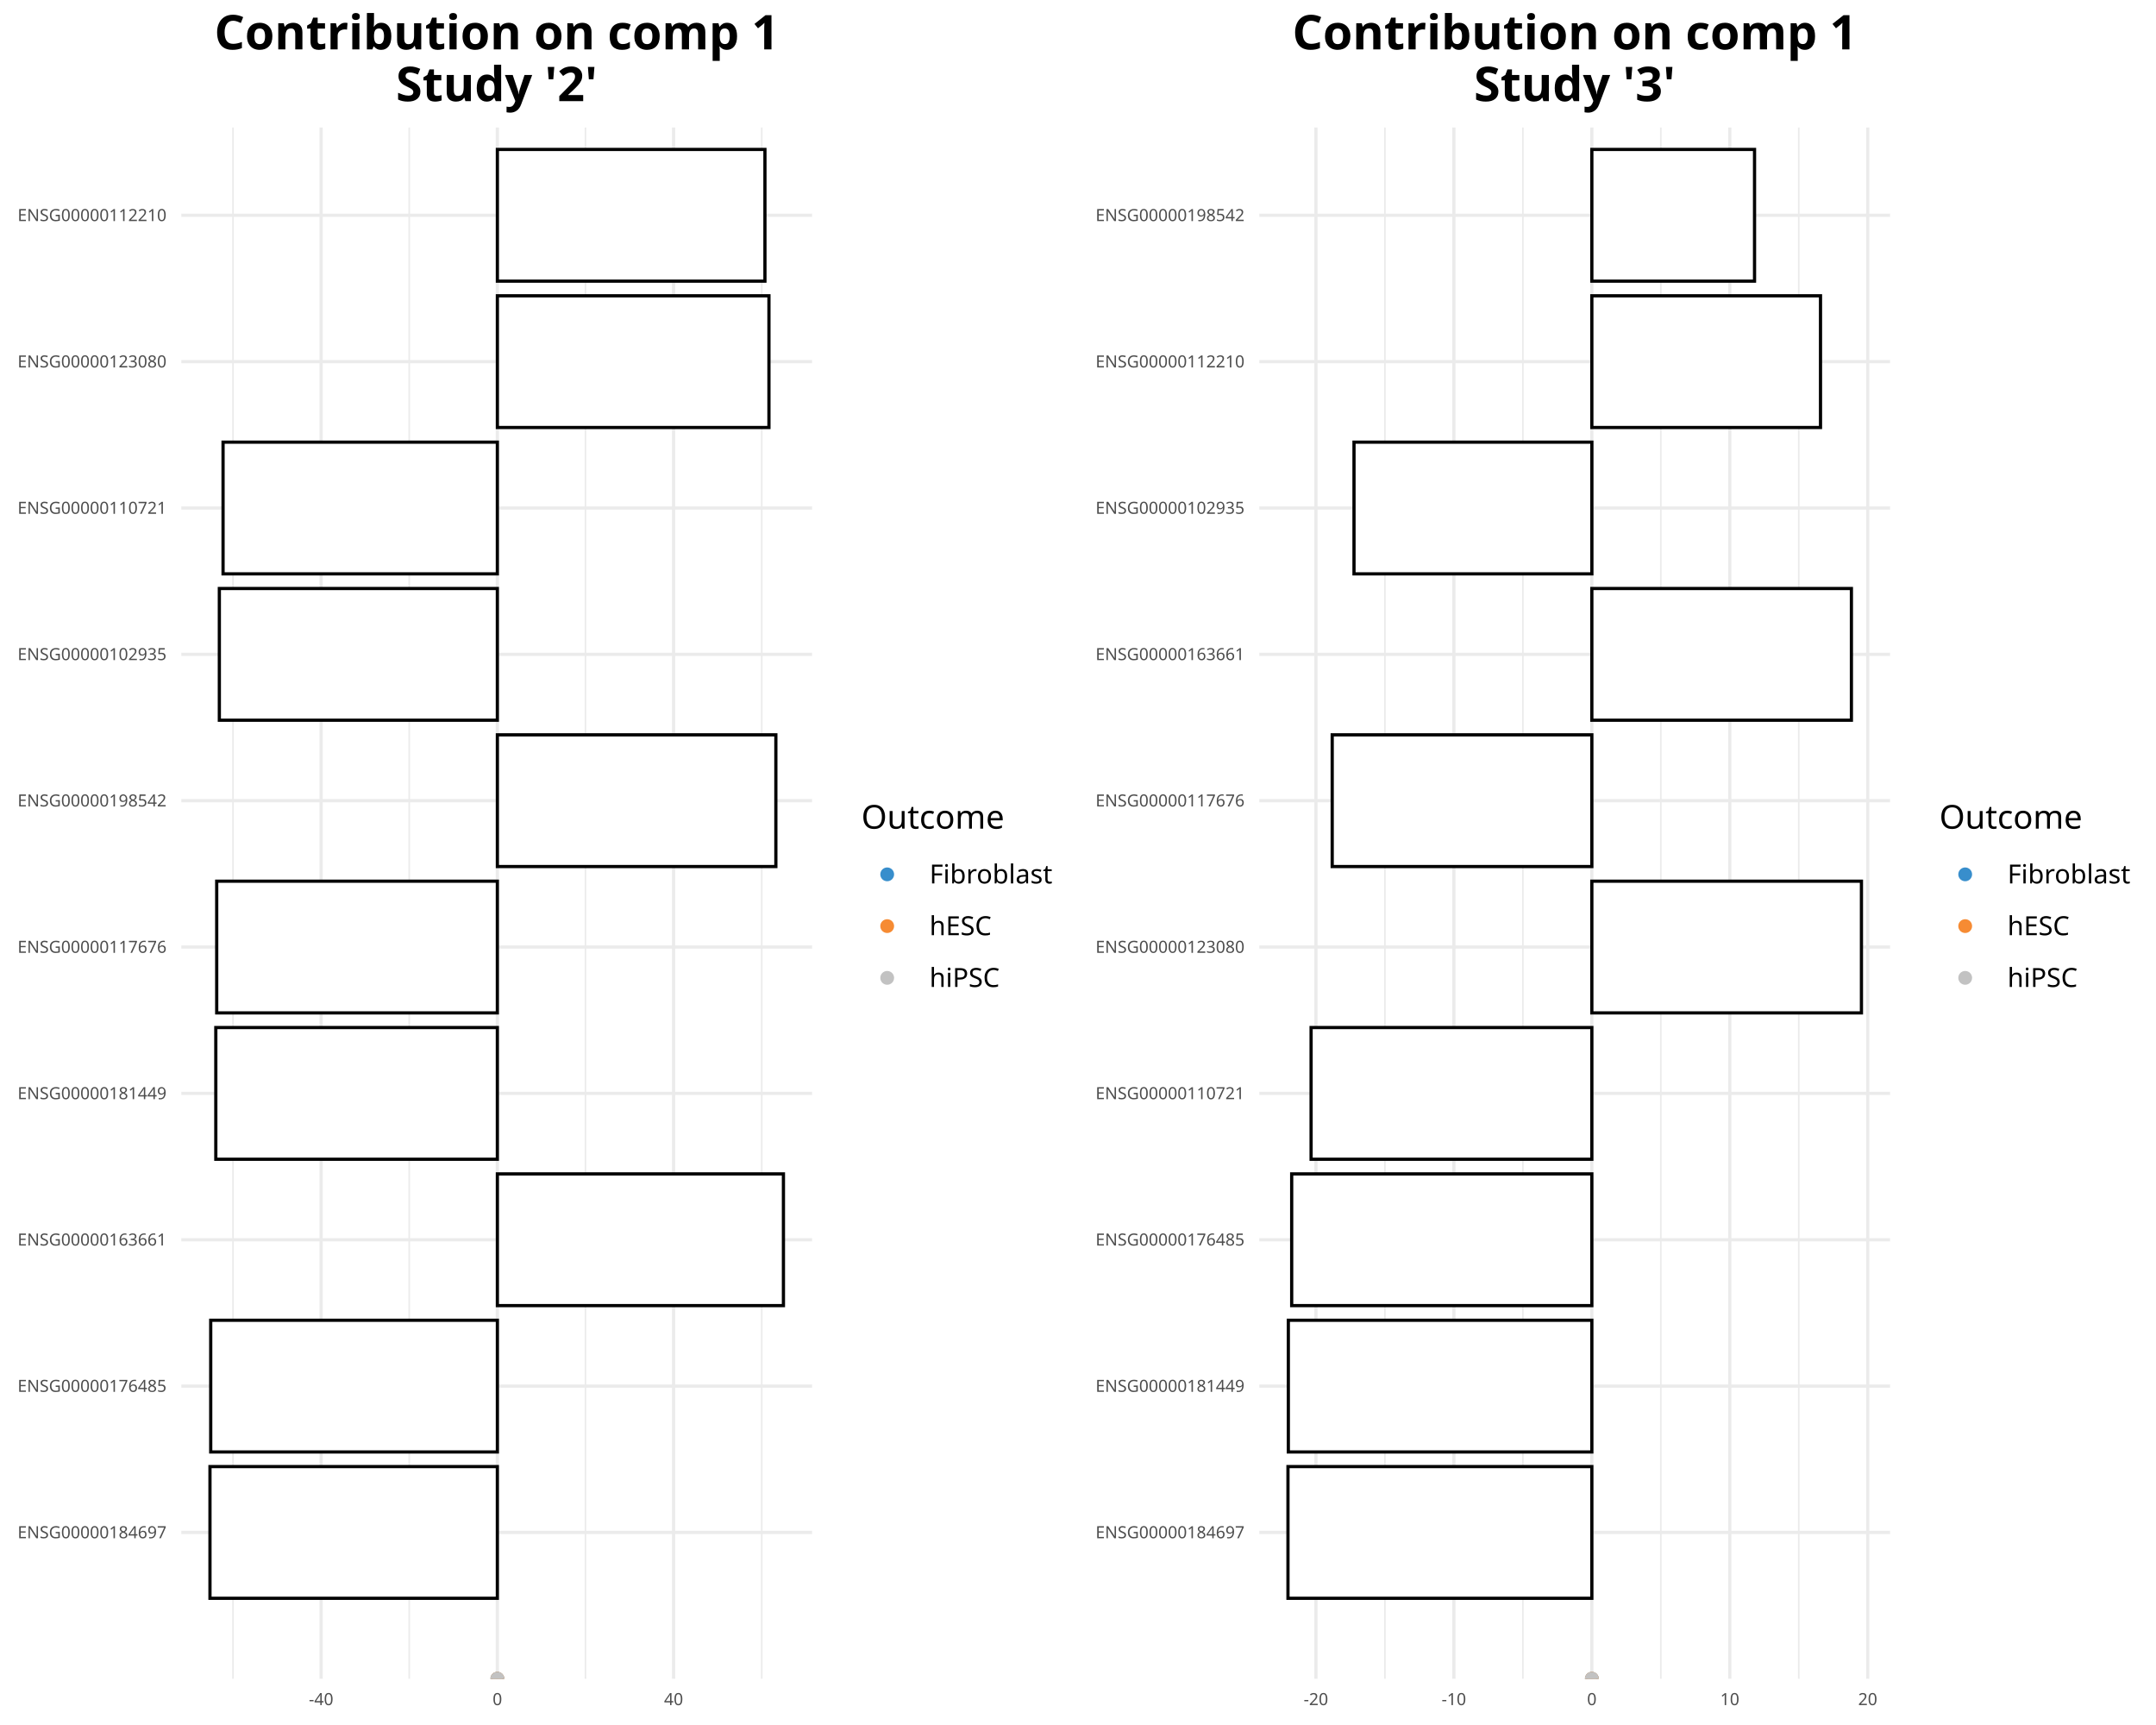
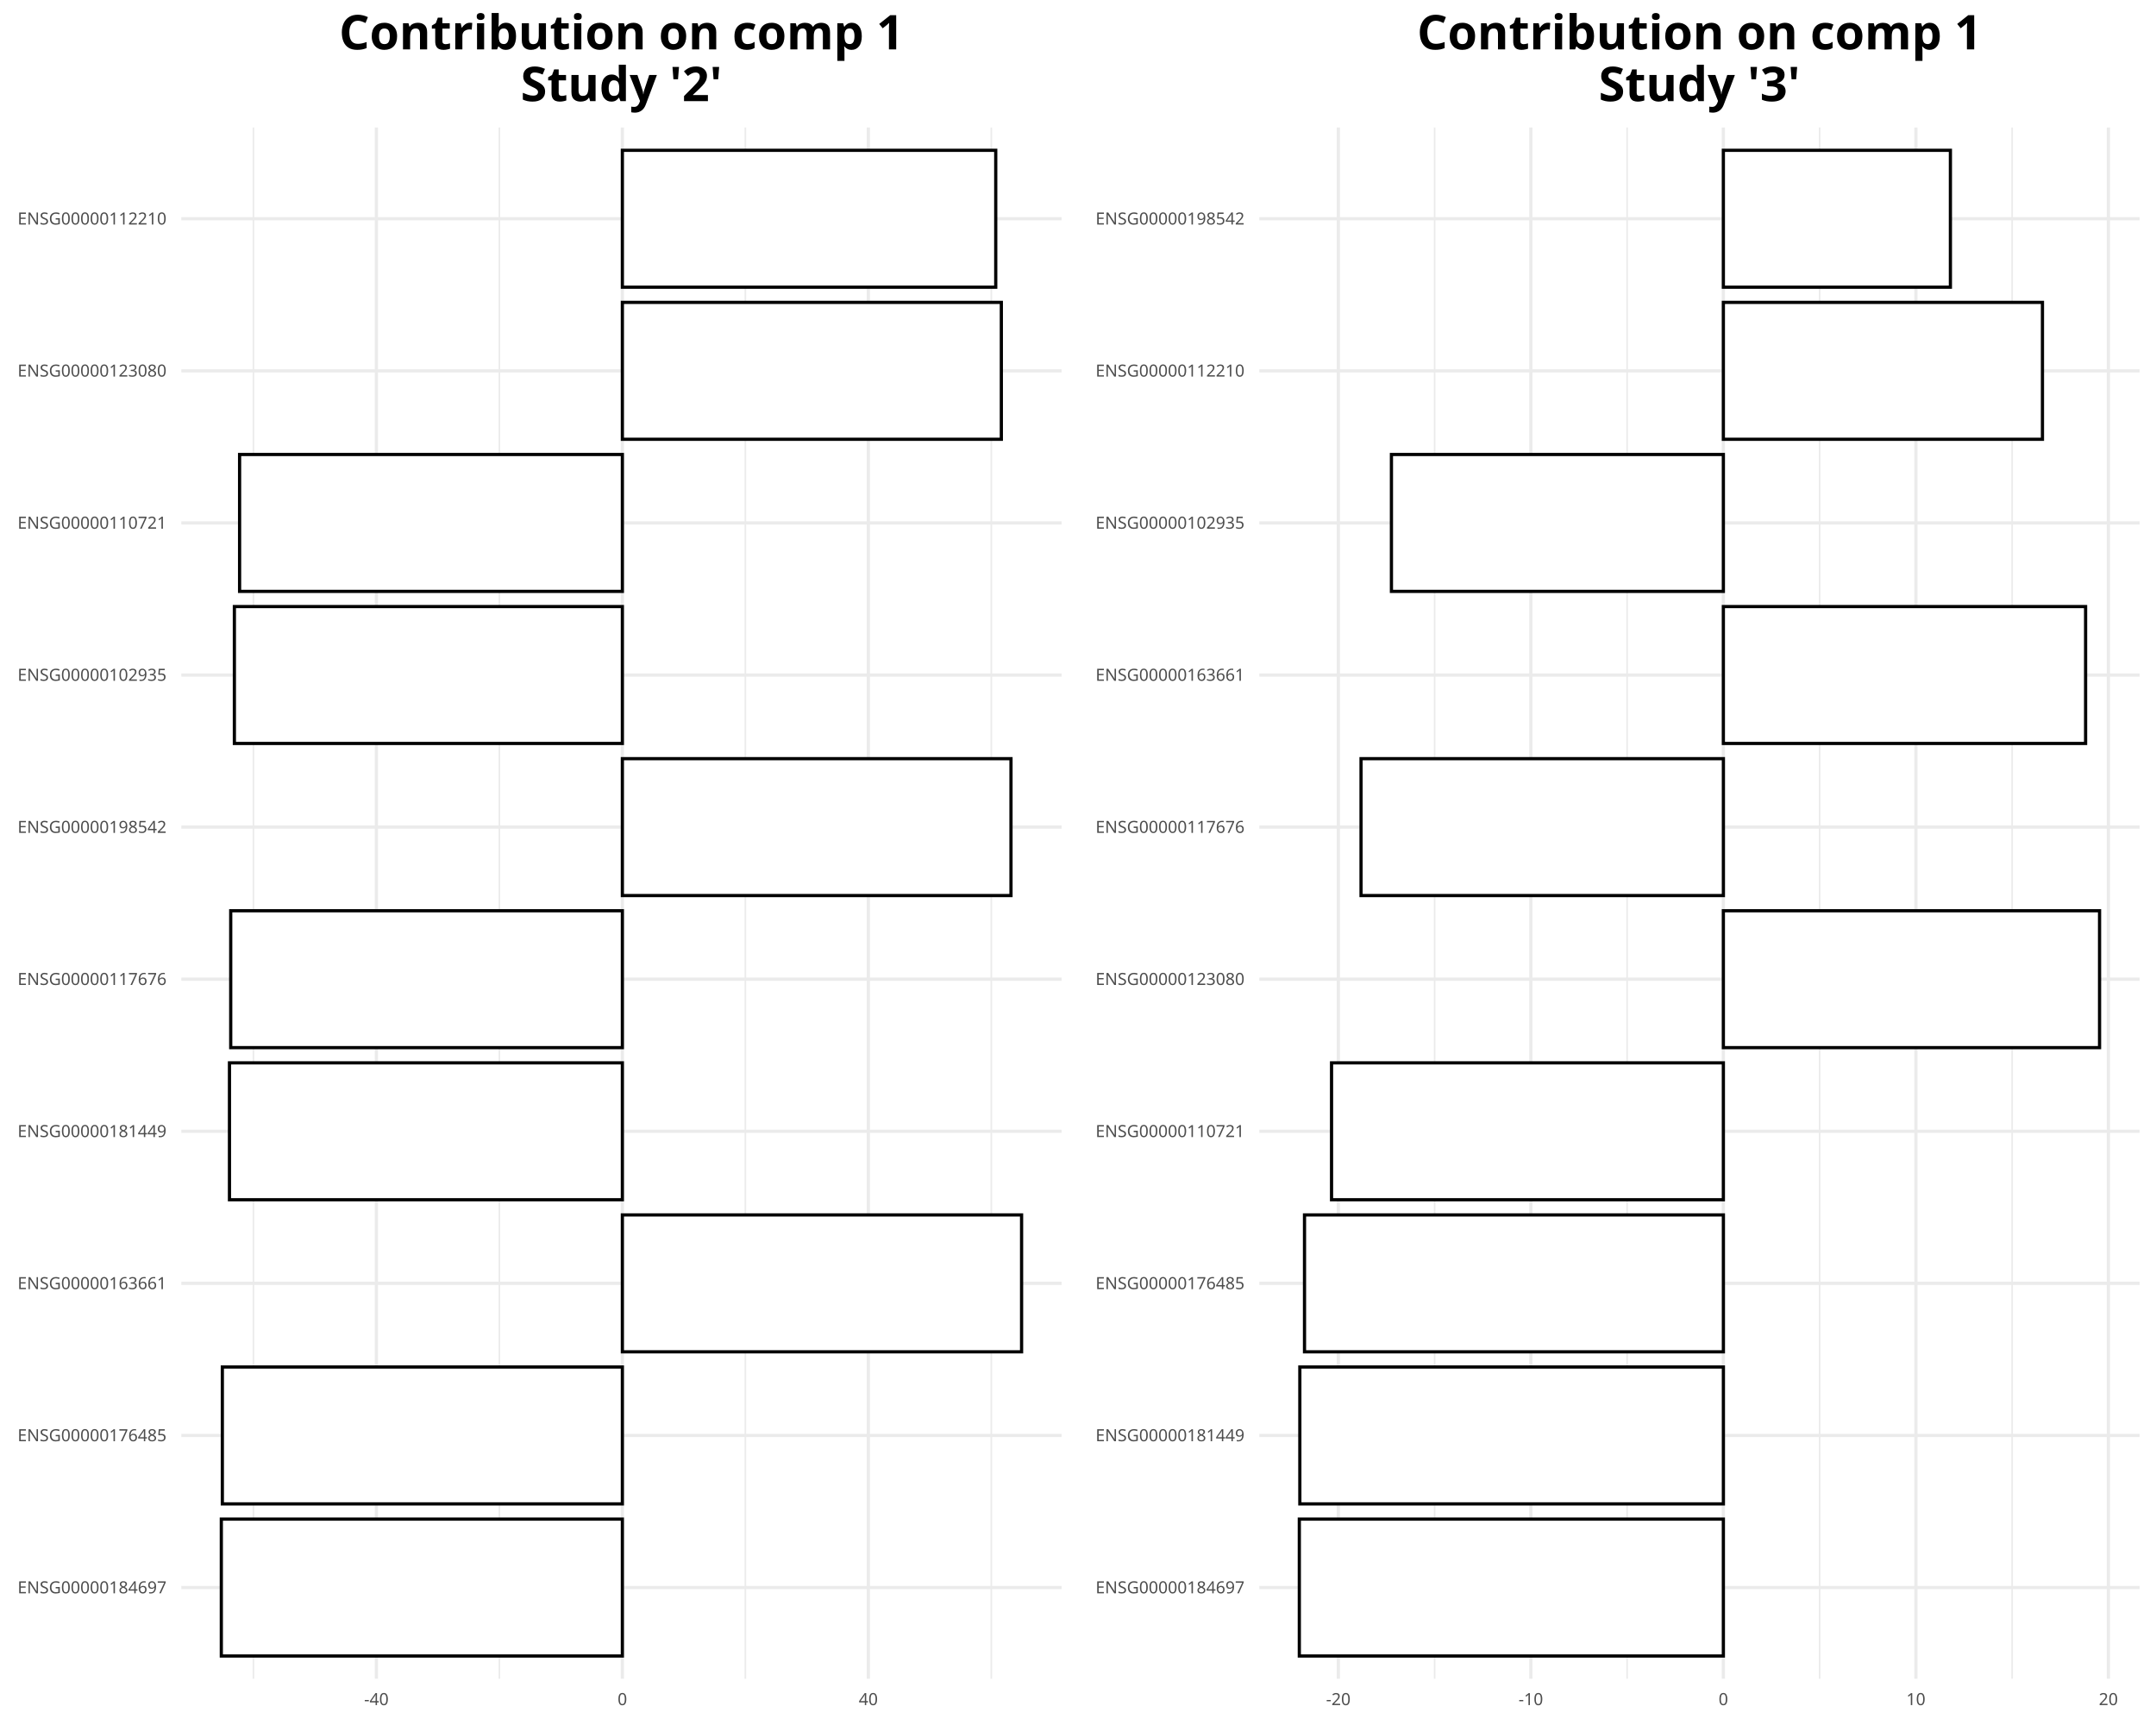
<svg xmlns="http://www.w3.org/2000/svg" class="svglite" data-engine-version="2.0" width="720.00pt" height="576.00pt" viewBox="0 0 720.00 576.00">
  <defs>
    <style type="text/css">
    .svglite line, .svglite polyline, .svglite polygon, .svglite path, .svglite rect, .svglite circle {
      fill: none;
      stroke: #000000;
      stroke-linecap: round;
      stroke-linejoin: round;
      stroke-miterlimit: 10.00;
    }
  </style>
  </defs>
  <rect width="100%" height="100%" style="stroke: none; fill: #FFFFFF;" />
  <defs>
    <clipPath id="cpMC4wMHw3MjAuMDB8MC4wMHw1NzYuMDA=">
      <rect x="0.00" y="0.00" width="720.00" height="576.00" />
    </clipPath>
  </defs>
  <g clip-path="url(#cpMC4wMHw3MjAuMDB8MC4wMHw1NzYuMDA=)">
</g>
  <defs>
    <clipPath id="cpMC4wMHwzNjAuMDB8MC4wMHw1NzYuMDA=">
      <rect x="0.00" y="0.00" width="360.00" height="576.00" />
    </clipPath>
  </defs>
  <g clip-path="url(#cpMC4wMHwzNjAuMDB8MC4wMHw1NzYuMDA=)">
</g>
  <g clip-path="url(#cpMC4wMHw3MjAuMDB8MC4wMHw1NzYuMDA=)">
</g>
  <defs>
-     <clipPath id="cpNjAuNTV8MjcxLjIwfDQyLjU3fDU2MC41Nw==">
-       <rect x="60.55" y="42.57" width="210.66" height="518.00" />
+     <clipPath id="cpNjAuNTV8MzU0LjUyfDQyLjU3fDU2MC41Nw==">
+       <rect x="60.55" y="42.57" width="293.97" height="518.00" />
    </clipPath>
  </defs>
-   <g clip-path="url(#cpNjAuNTV8MjcxLjIwfDQyLjU3fDU2MC41Nw==)">
-     <polyline points="77.81,560.57 77.81,42.57 " style="stroke-width: 0.53; stroke: #EBEBEB; stroke-linecap: butt;" />
-     <polyline points="136.67,560.57 136.67,42.57 " style="stroke-width: 0.53; stroke: #EBEBEB; stroke-linecap: butt;" />
-     <polyline points="195.52,560.57 195.52,42.57 " style="stroke-width: 0.53; stroke: #EBEBEB; stroke-linecap: butt;" />
-     <polyline points="254.38,560.57 254.38,42.57 " style="stroke-width: 0.53; stroke: #EBEBEB; stroke-linecap: butt;" />
-     <polyline points="60.55,511.70 271.20,511.70 " style="stroke-width: 1.07; stroke: #EBEBEB; stroke-linecap: butt;" />
-     <polyline points="60.55,462.84 271.20,462.84 " style="stroke-width: 1.07; stroke: #EBEBEB; stroke-linecap: butt;" />
-     <polyline points="60.55,413.97 271.20,413.97 " style="stroke-width: 1.07; stroke: #EBEBEB; stroke-linecap: butt;" />
-     <polyline points="60.55,365.10 271.20,365.10 " style="stroke-width: 1.07; stroke: #EBEBEB; stroke-linecap: butt;" />
-     <polyline points="60.55,316.23 271.20,316.23 " style="stroke-width: 1.07; stroke: #EBEBEB; stroke-linecap: butt;" />
-     <polyline points="60.55,267.36 271.20,267.36 " style="stroke-width: 1.07; stroke: #EBEBEB; stroke-linecap: butt;" />
-     <polyline points="60.55,218.50 271.20,218.50 " style="stroke-width: 1.07; stroke: #EBEBEB; stroke-linecap: butt;" />
-     <polyline points="60.55,169.63 271.20,169.63 " style="stroke-width: 1.07; stroke: #EBEBEB; stroke-linecap: butt;" />
-     <polyline points="60.55,120.76 271.20,120.76 " style="stroke-width: 1.07; stroke: #EBEBEB; stroke-linecap: butt;" />
-     <polyline points="60.55,71.89 271.20,71.89 " style="stroke-width: 1.07; stroke: #EBEBEB; stroke-linecap: butt;" />
-     <polyline points="107.24,560.57 107.24,42.57 " style="stroke-width: 1.07; stroke: #EBEBEB; stroke-linecap: butt;" />
-     <polyline points="166.10,560.57 166.10,42.57 " style="stroke-width: 1.07; stroke: #EBEBEB; stroke-linecap: butt;" />
-     <polyline points="224.95,560.57 224.95,42.57 " style="stroke-width: 1.07; stroke: #EBEBEB; stroke-linecap: butt;" />
-     <rect x="72.07" y="343.11" width="94.02" height="43.98" style="stroke-width: 1.07; stroke-linecap: butt; stroke-linejoin: miter; fill: #FFFFFF;" />
-     <rect x="166.10" y="98.77" width="90.69" height="43.98" style="stroke-width: 1.07; stroke-linecap: butt; stroke-linejoin: miter; fill: #FFFFFF;" />
-     <rect x="74.49" y="147.64" width="91.60" height="43.98" style="stroke-width: 1.07; stroke-linecap: butt; stroke-linejoin: miter; fill: #FFFFFF;" />
-     <rect x="70.37" y="440.85" width="95.73" height="43.98" style="stroke-width: 1.07; stroke-linecap: butt; stroke-linejoin: miter; fill: #FFFFFF;" />
-     <rect x="70.12" y="489.71" width="95.97" height="43.98" style="stroke-width: 1.07; stroke-linecap: butt; stroke-linejoin: miter; fill: #FFFFFF;" />
-     <rect x="73.25" y="196.51" width="92.84" height="43.98" style="stroke-width: 1.07; stroke-linecap: butt; stroke-linejoin: miter; fill: #FFFFFF;" />
-     <rect x="166.10" y="245.37" width="93.00" height="43.98" style="stroke-width: 1.07; stroke-linecap: butt; stroke-linejoin: miter; fill: #FFFFFF;" />
-     <rect x="72.37" y="294.24" width="93.72" height="43.98" style="stroke-width: 1.07; stroke-linecap: butt; stroke-linejoin: miter; fill: #FFFFFF;" />
-     <rect x="166.10" y="391.98" width="95.53" height="43.98" style="stroke-width: 1.07; stroke-linecap: butt; stroke-linejoin: miter; fill: #FFFFFF;" />
-     <rect x="166.10" y="49.90" width="89.35" height="43.98" style="stroke-width: 1.07; stroke-linecap: butt; stroke-linejoin: miter; fill: #FFFFFF;" />
-     <circle cx="166.10" cy="560.57" r="1.95" style="stroke-width: 0.71; stroke: #388ECC; fill: #388ECC;" />
-     <circle cx="166.10" cy="560.57" r="1.95" style="stroke-width: 0.71; stroke: #F68B33; fill: #F68B33;" />
-     <circle cx="166.10" cy="560.57" r="1.95" style="stroke-width: 0.71; stroke: #C2C2C2; fill: #C2C2C2;" />
+   <g clip-path="url(#cpNjAuNTV8MzU0LjUyfDQyLjU3fDU2MC41Nw==)">
+     <polyline points="84.63,560.57 84.63,42.57 " style="stroke-width: 0.53; stroke: #EBEBEB; stroke-linecap: butt;" />
+     <polyline points="166.77,560.57 166.77,42.57 " style="stroke-width: 0.53; stroke: #EBEBEB; stroke-linecap: butt;" />
+     <polyline points="248.91,560.57 248.91,42.57 " style="stroke-width: 0.53; stroke: #EBEBEB; stroke-linecap: butt;" />
+     <polyline points="331.05,560.57 331.05,42.57 " style="stroke-width: 0.53; stroke: #EBEBEB; stroke-linecap: butt;" />
+     <polyline points="60.55,530.10 354.52,530.10 " style="stroke-width: 1.07; stroke: #EBEBEB; stroke-linecap: butt;" />
+     <polyline points="60.55,479.32 354.52,479.32 " style="stroke-width: 1.07; stroke: #EBEBEB; stroke-linecap: butt;" />
+     <polyline points="60.55,428.53 354.52,428.53 " style="stroke-width: 1.07; stroke: #EBEBEB; stroke-linecap: butt;" />
+     <polyline points="60.55,377.75 354.52,377.75 " style="stroke-width: 1.07; stroke: #EBEBEB; stroke-linecap: butt;" />
+     <polyline points="60.55,326.96 354.52,326.96 " style="stroke-width: 1.07; stroke: #EBEBEB; stroke-linecap: butt;" />
+     <polyline points="60.55,276.18 354.52,276.18 " style="stroke-width: 1.07; stroke: #EBEBEB; stroke-linecap: butt;" />
+     <polyline points="60.55,225.40 354.52,225.40 " style="stroke-width: 1.07; stroke: #EBEBEB; stroke-linecap: butt;" />
+     <polyline points="60.55,174.61 354.52,174.61 " style="stroke-width: 1.07; stroke: #EBEBEB; stroke-linecap: butt;" />
+     <polyline points="60.55,123.83 354.52,123.83 " style="stroke-width: 1.07; stroke: #EBEBEB; stroke-linecap: butt;" />
+     <polyline points="60.55,73.04 354.52,73.04 " style="stroke-width: 1.07; stroke: #EBEBEB; stroke-linecap: butt;" />
+     <polyline points="125.70,560.57 125.70,42.57 " style="stroke-width: 1.07; stroke: #EBEBEB; stroke-linecap: butt;" />
+     <polyline points="207.84,560.57 207.84,42.57 " style="stroke-width: 1.07; stroke: #EBEBEB; stroke-linecap: butt;" />
+     <polyline points="289.98,560.57 289.98,42.57 " style="stroke-width: 1.07; stroke: #EBEBEB; stroke-linecap: butt;" />
+     <rect x="76.63" y="354.90" width="131.21" height="45.71" style="stroke-width: 1.07; stroke-linecap: butt; stroke-linejoin: miter; fill: #FFFFFF;" />
+     <rect x="207.84" y="100.97" width="126.56" height="45.71" style="stroke-width: 1.07; stroke-linecap: butt; stroke-linejoin: miter; fill: #FFFFFF;" />
+     <rect x="80.01" y="151.76" width="127.83" height="45.71" style="stroke-width: 1.07; stroke-linecap: butt; stroke-linejoin: miter; fill: #FFFFFF;" />
+     <rect x="74.25" y="456.46" width="133.59" height="45.71" style="stroke-width: 1.07; stroke-linecap: butt; stroke-linejoin: miter; fill: #FFFFFF;" />
+     <rect x="73.91" y="507.25" width="133.93" height="45.71" style="stroke-width: 1.07; stroke-linecap: butt; stroke-linejoin: miter; fill: #FFFFFF;" />
+     <rect x="78.27" y="202.54" width="129.57" height="45.71" style="stroke-width: 1.07; stroke-linecap: butt; stroke-linejoin: miter; fill: #FFFFFF;" />
+     <rect x="207.84" y="253.33" width="129.78" height="45.71" style="stroke-width: 1.07; stroke-linecap: butt; stroke-linejoin: miter; fill: #FFFFFF;" />
+     <rect x="77.05" y="304.11" width="130.79" height="45.71" style="stroke-width: 1.07; stroke-linecap: butt; stroke-linejoin: miter; fill: #FFFFFF;" />
+     <rect x="207.84" y="405.68" width="133.32" height="45.71" style="stroke-width: 1.07; stroke-linecap: butt; stroke-linejoin: miter; fill: #FFFFFF;" />
+     <rect x="207.84" y="50.19" width="124.69" height="45.71" style="stroke-width: 1.07; stroke-linecap: butt; stroke-linejoin: miter; fill: #FFFFFF;" />
  </g>
  <g clip-path="url(#cpMC4wMHw3MjAuMDB8MC4wMHw1NzYuMDA=)">
-     <text x="55.62" y="513.63" text-anchor="end" style="font-size: 5.60px; fill: #4D4D4D; font-family: sans;" textLength="50.14px" lengthAdjust="spacingAndGlyphs">ENSG00000184697</text>
-     <text x="55.62" y="464.76" text-anchor="end" style="font-size: 5.60px; fill: #4D4D4D; font-family: sans;" textLength="50.14px" lengthAdjust="spacingAndGlyphs">ENSG00000176485</text>
-     <text x="55.62" y="415.90" text-anchor="end" style="font-size: 5.60px; fill: #4D4D4D; font-family: sans;" textLength="50.14px" lengthAdjust="spacingAndGlyphs">ENSG00000163661</text>
-     <text x="55.62" y="367.03" text-anchor="end" style="font-size: 5.60px; fill: #4D4D4D; font-family: sans;" textLength="50.14px" lengthAdjust="spacingAndGlyphs">ENSG00000181449</text>
-     <text x="55.62" y="318.16" text-anchor="end" style="font-size: 5.60px; fill: #4D4D4D; font-family: sans;" textLength="50.14px" lengthAdjust="spacingAndGlyphs">ENSG00000117676</text>
-     <text x="55.62" y="269.29" text-anchor="end" style="font-size: 5.60px; fill: #4D4D4D; font-family: sans;" textLength="50.14px" lengthAdjust="spacingAndGlyphs">ENSG00000198542</text>
-     <text x="55.62" y="220.42" text-anchor="end" style="font-size: 5.60px; fill: #4D4D4D; font-family: sans;" textLength="50.14px" lengthAdjust="spacingAndGlyphs">ENSG00000102935</text>
-     <text x="55.62" y="171.56" text-anchor="end" style="font-size: 5.60px; fill: #4D4D4D; font-family: sans;" textLength="50.14px" lengthAdjust="spacingAndGlyphs">ENSG00000110721</text>
-     <text x="55.62" y="122.69" text-anchor="end" style="font-size: 5.60px; fill: #4D4D4D; font-family: sans;" textLength="50.14px" lengthAdjust="spacingAndGlyphs">ENSG00000123080</text>
-     <text x="55.62" y="73.82" text-anchor="end" style="font-size: 5.60px; fill: #4D4D4D; font-family: sans;" textLength="50.14px" lengthAdjust="spacingAndGlyphs">ENSG00000112210</text>
-     <text x="107.24" y="569.36" text-anchor="middle" style="font-size: 5.60px; fill: #4D4D4D; font-family: sans;" textLength="8.09px" lengthAdjust="spacingAndGlyphs">-40</text>
-     <text x="166.10" y="569.36" text-anchor="middle" style="font-size: 5.60px; fill: #4D4D4D; font-family: sans;" textLength="3.11px" lengthAdjust="spacingAndGlyphs">0</text>
-     <text x="224.95" y="569.36" text-anchor="middle" style="font-size: 5.60px; fill: #4D4D4D; font-family: sans;" textLength="6.23px" lengthAdjust="spacingAndGlyphs">40</text>
-     <text x="287.64" y="276.70" style="font-size: 11.00px; font-family: sans;" textLength="44.64px" lengthAdjust="spacingAndGlyphs">Outcome</text>
-     <circle cx="296.28" cy="291.96" r="1.95" style="stroke-width: 0.71; stroke: #388ECC; fill: #388ECC;" />
-     <circle cx="296.28" cy="309.24" r="1.95" style="stroke-width: 0.71; stroke: #F68B33; fill: #F68B33;" />
-     <circle cx="296.28" cy="326.52" r="1.95" style="stroke-width: 0.71; stroke: #C2C2C2; fill: #C2C2C2;" />
-     <text x="310.40" y="294.99" style="font-size: 8.80px; font-family: sans;" textLength="38.64px" lengthAdjust="spacingAndGlyphs">Fibroblast</text>
-     <text x="310.40" y="312.27" style="font-size: 8.80px; font-family: sans;" textLength="22.99px" lengthAdjust="spacingAndGlyphs">hESC</text>
-     <text x="310.40" y="329.55" style="font-size: 8.80px; font-family: sans;" textLength="24.95px" lengthAdjust="spacingAndGlyphs">hiPSC</text>
-     <text x="165.88" y="16.49" text-anchor="middle" style="font-size: 16.00px; font-weight: bold; font-family: sans;" textLength="165.45px" lengthAdjust="spacingAndGlyphs">Contribution on comp 1</text>
-     <text x="165.88" y="33.77" text-anchor="middle" style="font-size: 16.00px; font-weight: bold; font-family: sans;" textLength="60.37px" lengthAdjust="spacingAndGlyphs">Study '2'</text>
+     <text x="55.62" y="532.03" text-anchor="end" style="font-size: 5.60px; fill: #4D4D4D; font-family: sans;" textLength="50.14px" lengthAdjust="spacingAndGlyphs">ENSG00000184697</text>
+     <text x="55.62" y="481.24" text-anchor="end" style="font-size: 5.60px; fill: #4D4D4D; font-family: sans;" textLength="50.14px" lengthAdjust="spacingAndGlyphs">ENSG00000176485</text>
+     <text x="55.62" y="430.46" text-anchor="end" style="font-size: 5.60px; fill: #4D4D4D; font-family: sans;" textLength="50.14px" lengthAdjust="spacingAndGlyphs">ENSG00000163661</text>
+     <text x="55.62" y="379.68" text-anchor="end" style="font-size: 5.60px; fill: #4D4D4D; font-family: sans;" textLength="50.14px" lengthAdjust="spacingAndGlyphs">ENSG00000181449</text>
+     <text x="55.62" y="328.89" text-anchor="end" style="font-size: 5.60px; fill: #4D4D4D; font-family: sans;" textLength="50.14px" lengthAdjust="spacingAndGlyphs">ENSG00000117676</text>
+     <text x="55.62" y="278.11" text-anchor="end" style="font-size: 5.60px; fill: #4D4D4D; font-family: sans;" textLength="50.14px" lengthAdjust="spacingAndGlyphs">ENSG00000198542</text>
+     <text x="55.62" y="227.32" text-anchor="end" style="font-size: 5.60px; fill: #4D4D4D; font-family: sans;" textLength="50.14px" lengthAdjust="spacingAndGlyphs">ENSG00000102935</text>
+     <text x="55.62" y="176.54" text-anchor="end" style="font-size: 5.60px; fill: #4D4D4D; font-family: sans;" textLength="50.14px" lengthAdjust="spacingAndGlyphs">ENSG00000110721</text>
+     <text x="55.62" y="125.75" text-anchor="end" style="font-size: 5.60px; fill: #4D4D4D; font-family: sans;" textLength="50.14px" lengthAdjust="spacingAndGlyphs">ENSG00000123080</text>
+     <text x="55.62" y="74.97" text-anchor="end" style="font-size: 5.60px; fill: #4D4D4D; font-family: sans;" textLength="50.14px" lengthAdjust="spacingAndGlyphs">ENSG00000112210</text>
+     <text x="125.70" y="569.36" text-anchor="middle" style="font-size: 5.60px; fill: #4D4D4D; font-family: sans;" textLength="8.09px" lengthAdjust="spacingAndGlyphs">-40</text>
+     <text x="207.84" y="569.36" text-anchor="middle" style="font-size: 5.60px; fill: #4D4D4D; font-family: sans;" textLength="3.11px" lengthAdjust="spacingAndGlyphs">0</text>
+     <text x="289.98" y="569.36" text-anchor="middle" style="font-size: 5.60px; fill: #4D4D4D; font-family: sans;" textLength="6.23px" lengthAdjust="spacingAndGlyphs">40</text>
+     <text x="207.53" y="16.49" text-anchor="middle" style="font-size: 16.00px; font-weight: bold; font-family: sans;" textLength="165.45px" lengthAdjust="spacingAndGlyphs">Contribution on comp 1</text>
+     <text x="207.53" y="33.77" text-anchor="middle" style="font-size: 16.00px; font-weight: bold; font-family: sans;" textLength="60.37px" lengthAdjust="spacingAndGlyphs">Study '2'</text>
  </g>
  <defs>
    <clipPath id="cpMzYwLjAwfDcyMC4wMHwwLjAwfDU3Ni4wMA==">
      <rect x="360.00" y="0.00" width="360.00" height="576.00" />
    </clipPath>
  </defs>
  <g clip-path="url(#cpMzYwLjAwfDcyMC4wMHwwLjAwfDU3Ni4wMA==)">
</g>
  <g clip-path="url(#cpMC4wMHw3MjAuMDB8MC4wMHw1NzYuMDA=)">
</g>
  <defs>
-     <clipPath id="cpNDIwLjU1fDYzMS4yMHw0Mi41N3w1NjAuNTc=">
-       <rect x="420.55" y="42.57" width="210.66" height="518.00" />
+     <clipPath id="cpNDIwLjU1fDcxNC41Mnw0Mi41N3w1NjAuNTc=">
+       <rect x="420.55" y="42.57" width="293.97" height="518.00" />
    </clipPath>
  </defs>
-   <g clip-path="url(#cpNDIwLjU1fDYzMS4yMHw0Mi41N3w1NjAuNTc=)">
-     <polyline points="462.50,560.57 462.50,42.57 " style="stroke-width: 0.53; stroke: #EBEBEB; stroke-linecap: butt;" />
-     <polyline points="508.57,560.57 508.57,42.57 " style="stroke-width: 0.53; stroke: #EBEBEB; stroke-linecap: butt;" />
-     <polyline points="554.64,560.57 554.64,42.57 " style="stroke-width: 0.53; stroke: #EBEBEB; stroke-linecap: butt;" />
-     <polyline points="600.71,560.57 600.71,42.57 " style="stroke-width: 0.53; stroke: #EBEBEB; stroke-linecap: butt;" />
-     <polyline points="420.55,511.70 631.20,511.70 " style="stroke-width: 1.07; stroke: #EBEBEB; stroke-linecap: butt;" />
-     <polyline points="420.55,462.84 631.20,462.84 " style="stroke-width: 1.07; stroke: #EBEBEB; stroke-linecap: butt;" />
-     <polyline points="420.55,413.97 631.20,413.97 " style="stroke-width: 1.07; stroke: #EBEBEB; stroke-linecap: butt;" />
-     <polyline points="420.55,365.10 631.20,365.10 " style="stroke-width: 1.07; stroke: #EBEBEB; stroke-linecap: butt;" />
-     <polyline points="420.55,316.23 631.20,316.23 " style="stroke-width: 1.07; stroke: #EBEBEB; stroke-linecap: butt;" />
-     <polyline points="420.55,267.36 631.20,267.36 " style="stroke-width: 1.07; stroke: #EBEBEB; stroke-linecap: butt;" />
-     <polyline points="420.55,218.50 631.20,218.50 " style="stroke-width: 1.07; stroke: #EBEBEB; stroke-linecap: butt;" />
-     <polyline points="420.55,169.63 631.20,169.63 " style="stroke-width: 1.07; stroke: #EBEBEB; stroke-linecap: butt;" />
-     <polyline points="420.55,120.76 631.20,120.76 " style="stroke-width: 1.07; stroke: #EBEBEB; stroke-linecap: butt;" />
-     <polyline points="420.55,71.89 631.20,71.89 " style="stroke-width: 1.07; stroke: #EBEBEB; stroke-linecap: butt;" />
-     <polyline points="439.46,560.57 439.46,42.57 " style="stroke-width: 1.07; stroke: #EBEBEB; stroke-linecap: butt;" />
-     <polyline points="485.53,560.57 485.53,42.57 " style="stroke-width: 1.07; stroke: #EBEBEB; stroke-linecap: butt;" />
-     <polyline points="531.60,560.57 531.60,42.57 " style="stroke-width: 1.07; stroke: #EBEBEB; stroke-linecap: butt;" />
-     <polyline points="577.67,560.57 577.67,42.57 " style="stroke-width: 1.07; stroke: #EBEBEB; stroke-linecap: butt;" />
-     <polyline points="623.74,560.57 623.74,42.57 " style="stroke-width: 1.07; stroke: #EBEBEB; stroke-linecap: butt;" />
-     <rect x="430.24" y="440.85" width="101.36" height="43.98" style="stroke-width: 1.07; stroke-linecap: butt; stroke-linejoin: miter; fill: #FFFFFF;" />
-     <rect x="531.60" y="294.24" width="90.03" height="43.98" style="stroke-width: 1.07; stroke-linecap: butt; stroke-linejoin: miter; fill: #FFFFFF;" />
-     <rect x="437.84" y="343.11" width="93.76" height="43.98" style="stroke-width: 1.07; stroke-linecap: butt; stroke-linejoin: miter; fill: #FFFFFF;" />
-     <rect x="431.36" y="391.98" width="100.24" height="43.98" style="stroke-width: 1.07; stroke-linecap: butt; stroke-linejoin: miter; fill: #FFFFFF;" />
-     <rect x="430.12" y="489.71" width="101.48" height="43.98" style="stroke-width: 1.07; stroke-linecap: butt; stroke-linejoin: miter; fill: #FFFFFF;" />
-     <rect x="452.17" y="147.64" width="79.44" height="43.98" style="stroke-width: 1.07; stroke-linecap: butt; stroke-linejoin: miter; fill: #FFFFFF;" />
-     <rect x="531.60" y="49.90" width="54.33" height="43.98" style="stroke-width: 1.07; stroke-linecap: butt; stroke-linejoin: miter; fill: #FFFFFF;" />
-     <rect x="444.89" y="245.37" width="86.71" height="43.98" style="stroke-width: 1.07; stroke-linecap: butt; stroke-linejoin: miter; fill: #FFFFFF;" />
-     <rect x="531.60" y="196.51" width="86.68" height="43.98" style="stroke-width: 1.07; stroke-linecap: butt; stroke-linejoin: miter; fill: #FFFFFF;" />
-     <rect x="531.60" y="98.77" width="76.36" height="43.98" style="stroke-width: 1.07; stroke-linecap: butt; stroke-linejoin: miter; fill: #FFFFFF;" />
-     <circle cx="531.60" cy="560.57" r="1.95" style="stroke-width: 0.71; stroke: #388ECC; fill: #388ECC;" />
-     <circle cx="531.60" cy="560.57" r="1.95" style="stroke-width: 0.71; stroke: #F68B33; fill: #F68B33;" />
-     <circle cx="531.60" cy="560.57" r="1.95" style="stroke-width: 0.71; stroke: #C2C2C2; fill: #C2C2C2;" />
+   <g clip-path="url(#cpNDIwLjU1fDcxNC41Mnw0Mi41N3w1NjAuNTc=)">
+     <polyline points="479.09,560.57 479.09,42.57 " style="stroke-width: 0.53; stroke: #EBEBEB; stroke-linecap: butt;" />
+     <polyline points="543.38,560.57 543.38,42.57 " style="stroke-width: 0.53; stroke: #EBEBEB; stroke-linecap: butt;" />
+     <polyline points="607.67,560.57 607.67,42.57 " style="stroke-width: 0.53; stroke: #EBEBEB; stroke-linecap: butt;" />
+     <polyline points="671.96,560.57 671.96,42.57 " style="stroke-width: 0.53; stroke: #EBEBEB; stroke-linecap: butt;" />
+     <polyline points="420.55,530.10 714.52,530.10 " style="stroke-width: 1.07; stroke: #EBEBEB; stroke-linecap: butt;" />
+     <polyline points="420.55,479.32 714.52,479.32 " style="stroke-width: 1.07; stroke: #EBEBEB; stroke-linecap: butt;" />
+     <polyline points="420.55,428.53 714.52,428.53 " style="stroke-width: 1.07; stroke: #EBEBEB; stroke-linecap: butt;" />
+     <polyline points="420.55,377.75 714.52,377.75 " style="stroke-width: 1.07; stroke: #EBEBEB; stroke-linecap: butt;" />
+     <polyline points="420.55,326.96 714.52,326.96 " style="stroke-width: 1.07; stroke: #EBEBEB; stroke-linecap: butt;" />
+     <polyline points="420.55,276.18 714.52,276.18 " style="stroke-width: 1.07; stroke: #EBEBEB; stroke-linecap: butt;" />
+     <polyline points="420.55,225.40 714.52,225.40 " style="stroke-width: 1.07; stroke: #EBEBEB; stroke-linecap: butt;" />
+     <polyline points="420.55,174.61 714.52,174.61 " style="stroke-width: 1.07; stroke: #EBEBEB; stroke-linecap: butt;" />
+     <polyline points="420.55,123.83 714.52,123.83 " style="stroke-width: 1.07; stroke: #EBEBEB; stroke-linecap: butt;" />
+     <polyline points="420.55,73.04 714.52,73.04 " style="stroke-width: 1.07; stroke: #EBEBEB; stroke-linecap: butt;" />
+     <polyline points="446.94,560.57 446.94,42.57 " style="stroke-width: 1.07; stroke: #EBEBEB; stroke-linecap: butt;" />
+     <polyline points="511.23,560.57 511.23,42.57 " style="stroke-width: 1.07; stroke: #EBEBEB; stroke-linecap: butt;" />
+     <polyline points="575.52,560.57 575.52,42.57 " style="stroke-width: 1.07; stroke: #EBEBEB; stroke-linecap: butt;" />
+     <polyline points="639.82,560.57 639.82,42.57 " style="stroke-width: 1.07; stroke: #EBEBEB; stroke-linecap: butt;" />
+     <polyline points="704.11,560.57 704.11,42.57 " style="stroke-width: 1.07; stroke: #EBEBEB; stroke-linecap: butt;" />
+     <rect x="434.08" y="456.46" width="141.45" height="45.71" style="stroke-width: 1.07; stroke-linecap: butt; stroke-linejoin: miter; fill: #FFFFFF;" />
+     <rect x="575.52" y="304.11" width="125.63" height="45.71" style="stroke-width: 1.07; stroke-linecap: butt; stroke-linejoin: miter; fill: #FFFFFF;" />
+     <rect x="444.67" y="354.90" width="130.85" height="45.71" style="stroke-width: 1.07; stroke-linecap: butt; stroke-linejoin: miter; fill: #FFFFFF;" />
+     <rect x="435.64" y="405.68" width="139.89" height="45.71" style="stroke-width: 1.07; stroke-linecap: butt; stroke-linejoin: miter; fill: #FFFFFF;" />
+     <rect x="433.91" y="507.25" width="141.61" height="45.71" style="stroke-width: 1.07; stroke-linecap: butt; stroke-linejoin: miter; fill: #FFFFFF;" />
+     <rect x="464.67" y="151.76" width="110.85" height="45.71" style="stroke-width: 1.07; stroke-linecap: butt; stroke-linejoin: miter; fill: #FFFFFF;" />
+     <rect x="575.52" y="50.19" width="75.82" height="45.71" style="stroke-width: 1.07; stroke-linecap: butt; stroke-linejoin: miter; fill: #FFFFFF;" />
+     <rect x="454.52" y="253.33" width="121.01" height="45.71" style="stroke-width: 1.07; stroke-linecap: butt; stroke-linejoin: miter; fill: #FFFFFF;" />
+     <rect x="575.52" y="202.54" width="120.97" height="45.71" style="stroke-width: 1.07; stroke-linecap: butt; stroke-linejoin: miter; fill: #FFFFFF;" />
+     <rect x="575.52" y="100.97" width="106.56" height="45.71" style="stroke-width: 1.07; stroke-linecap: butt; stroke-linejoin: miter; fill: #FFFFFF;" />
  </g>
  <g clip-path="url(#cpMC4wMHw3MjAuMDB8MC4wMHw1NzYuMDA=)">
-     <text x="415.62" y="513.63" text-anchor="end" style="font-size: 5.60px; fill: #4D4D4D; font-family: sans;" textLength="50.14px" lengthAdjust="spacingAndGlyphs">ENSG00000184697</text>
-     <text x="415.62" y="464.76" text-anchor="end" style="font-size: 5.60px; fill: #4D4D4D; font-family: sans;" textLength="50.14px" lengthAdjust="spacingAndGlyphs">ENSG00000181449</text>
-     <text x="415.62" y="415.90" text-anchor="end" style="font-size: 5.60px; fill: #4D4D4D; font-family: sans;" textLength="50.14px" lengthAdjust="spacingAndGlyphs">ENSG00000176485</text>
-     <text x="415.62" y="367.03" text-anchor="end" style="font-size: 5.60px; fill: #4D4D4D; font-family: sans;" textLength="50.14px" lengthAdjust="spacingAndGlyphs">ENSG00000110721</text>
-     <text x="415.62" y="318.16" text-anchor="end" style="font-size: 5.60px; fill: #4D4D4D; font-family: sans;" textLength="50.14px" lengthAdjust="spacingAndGlyphs">ENSG00000123080</text>
-     <text x="415.62" y="269.29" text-anchor="end" style="font-size: 5.60px; fill: #4D4D4D; font-family: sans;" textLength="50.14px" lengthAdjust="spacingAndGlyphs">ENSG00000117676</text>
-     <text x="415.62" y="220.42" text-anchor="end" style="font-size: 5.60px; fill: #4D4D4D; font-family: sans;" textLength="50.14px" lengthAdjust="spacingAndGlyphs">ENSG00000163661</text>
-     <text x="415.62" y="171.56" text-anchor="end" style="font-size: 5.60px; fill: #4D4D4D; font-family: sans;" textLength="50.14px" lengthAdjust="spacingAndGlyphs">ENSG00000102935</text>
-     <text x="415.62" y="122.69" text-anchor="end" style="font-size: 5.60px; fill: #4D4D4D; font-family: sans;" textLength="50.14px" lengthAdjust="spacingAndGlyphs">ENSG00000112210</text>
-     <text x="415.62" y="73.82" text-anchor="end" style="font-size: 5.60px; fill: #4D4D4D; font-family: sans;" textLength="50.14px" lengthAdjust="spacingAndGlyphs">ENSG00000198542</text>
-     <text x="439.46" y="569.36" text-anchor="middle" style="font-size: 5.60px; fill: #4D4D4D; font-family: sans;" textLength="8.09px" lengthAdjust="spacingAndGlyphs">-20</text>
-     <text x="485.53" y="569.36" text-anchor="middle" style="font-size: 5.60px; fill: #4D4D4D; font-family: sans;" textLength="8.09px" lengthAdjust="spacingAndGlyphs">-10</text>
-     <text x="531.60" y="569.36" text-anchor="middle" style="font-size: 5.60px; fill: #4D4D4D; font-family: sans;" textLength="3.11px" lengthAdjust="spacingAndGlyphs">0</text>
-     <text x="577.67" y="569.36" text-anchor="middle" style="font-size: 5.60px; fill: #4D4D4D; font-family: sans;" textLength="6.23px" lengthAdjust="spacingAndGlyphs">10</text>
-     <text x="623.74" y="569.36" text-anchor="middle" style="font-size: 5.60px; fill: #4D4D4D; font-family: sans;" textLength="6.23px" lengthAdjust="spacingAndGlyphs">20</text>
-     <text x="647.64" y="276.70" style="font-size: 11.00px; font-family: sans;" textLength="44.64px" lengthAdjust="spacingAndGlyphs">Outcome</text>
-     <circle cx="656.28" cy="291.96" r="1.95" style="stroke-width: 0.71; stroke: #388ECC; fill: #388ECC;" />
-     <circle cx="656.28" cy="309.24" r="1.95" style="stroke-width: 0.71; stroke: #F68B33; fill: #F68B33;" />
-     <circle cx="656.28" cy="326.52" r="1.95" style="stroke-width: 0.71; stroke: #C2C2C2; fill: #C2C2C2;" />
-     <text x="670.40" y="294.99" style="font-size: 8.80px; font-family: sans;" textLength="38.64px" lengthAdjust="spacingAndGlyphs">Fibroblast</text>
-     <text x="670.40" y="312.27" style="font-size: 8.80px; font-family: sans;" textLength="22.99px" lengthAdjust="spacingAndGlyphs">hESC</text>
-     <text x="670.40" y="329.55" style="font-size: 8.80px; font-family: sans;" textLength="24.95px" lengthAdjust="spacingAndGlyphs">hiPSC</text>
-     <text x="525.88" y="16.49" text-anchor="middle" style="font-size: 16.00px; font-weight: bold; font-family: sans;" textLength="165.45px" lengthAdjust="spacingAndGlyphs">Contribution on comp 1</text>
-     <text x="525.88" y="33.77" text-anchor="middle" style="font-size: 16.00px; font-weight: bold; font-family: sans;" textLength="60.37px" lengthAdjust="spacingAndGlyphs">Study '3'</text>
+     <text x="415.62" y="532.03" text-anchor="end" style="font-size: 5.60px; fill: #4D4D4D; font-family: sans;" textLength="50.14px" lengthAdjust="spacingAndGlyphs">ENSG00000184697</text>
+     <text x="415.62" y="481.24" text-anchor="end" style="font-size: 5.60px; fill: #4D4D4D; font-family: sans;" textLength="50.14px" lengthAdjust="spacingAndGlyphs">ENSG00000181449</text>
+     <text x="415.62" y="430.46" text-anchor="end" style="font-size: 5.60px; fill: #4D4D4D; font-family: sans;" textLength="50.14px" lengthAdjust="spacingAndGlyphs">ENSG00000176485</text>
+     <text x="415.62" y="379.68" text-anchor="end" style="font-size: 5.60px; fill: #4D4D4D; font-family: sans;" textLength="50.14px" lengthAdjust="spacingAndGlyphs">ENSG00000110721</text>
+     <text x="415.62" y="328.89" text-anchor="end" style="font-size: 5.60px; fill: #4D4D4D; font-family: sans;" textLength="50.14px" lengthAdjust="spacingAndGlyphs">ENSG00000123080</text>
+     <text x="415.62" y="278.11" text-anchor="end" style="font-size: 5.60px; fill: #4D4D4D; font-family: sans;" textLength="50.14px" lengthAdjust="spacingAndGlyphs">ENSG00000117676</text>
+     <text x="415.62" y="227.32" text-anchor="end" style="font-size: 5.60px; fill: #4D4D4D; font-family: sans;" textLength="50.14px" lengthAdjust="spacingAndGlyphs">ENSG00000163661</text>
+     <text x="415.62" y="176.54" text-anchor="end" style="font-size: 5.60px; fill: #4D4D4D; font-family: sans;" textLength="50.14px" lengthAdjust="spacingAndGlyphs">ENSG00000102935</text>
+     <text x="415.62" y="125.75" text-anchor="end" style="font-size: 5.60px; fill: #4D4D4D; font-family: sans;" textLength="50.14px" lengthAdjust="spacingAndGlyphs">ENSG00000112210</text>
+     <text x="415.62" y="74.97" text-anchor="end" style="font-size: 5.60px; fill: #4D4D4D; font-family: sans;" textLength="50.14px" lengthAdjust="spacingAndGlyphs">ENSG00000198542</text>
+     <text x="446.94" y="569.36" text-anchor="middle" style="font-size: 5.60px; fill: #4D4D4D; font-family: sans;" textLength="8.09px" lengthAdjust="spacingAndGlyphs">-20</text>
+     <text x="511.23" y="569.36" text-anchor="middle" style="font-size: 5.60px; fill: #4D4D4D; font-family: sans;" textLength="8.09px" lengthAdjust="spacingAndGlyphs">-10</text>
+     <text x="575.52" y="569.36" text-anchor="middle" style="font-size: 5.60px; fill: #4D4D4D; font-family: sans;" textLength="3.11px" lengthAdjust="spacingAndGlyphs">0</text>
+     <text x="639.82" y="569.36" text-anchor="middle" style="font-size: 5.60px; fill: #4D4D4D; font-family: sans;" textLength="6.23px" lengthAdjust="spacingAndGlyphs">10</text>
+     <text x="704.11" y="569.36" text-anchor="middle" style="font-size: 5.60px; fill: #4D4D4D; font-family: sans;" textLength="6.23px" lengthAdjust="spacingAndGlyphs">20</text>
+     <text x="567.53" y="16.49" text-anchor="middle" style="font-size: 16.00px; font-weight: bold; font-family: sans;" textLength="165.45px" lengthAdjust="spacingAndGlyphs">Contribution on comp 1</text>
+     <text x="567.53" y="33.77" text-anchor="middle" style="font-size: 16.00px; font-weight: bold; font-family: sans;" textLength="60.37px" lengthAdjust="spacingAndGlyphs">Study '3'</text>
  </g>
</svg>
